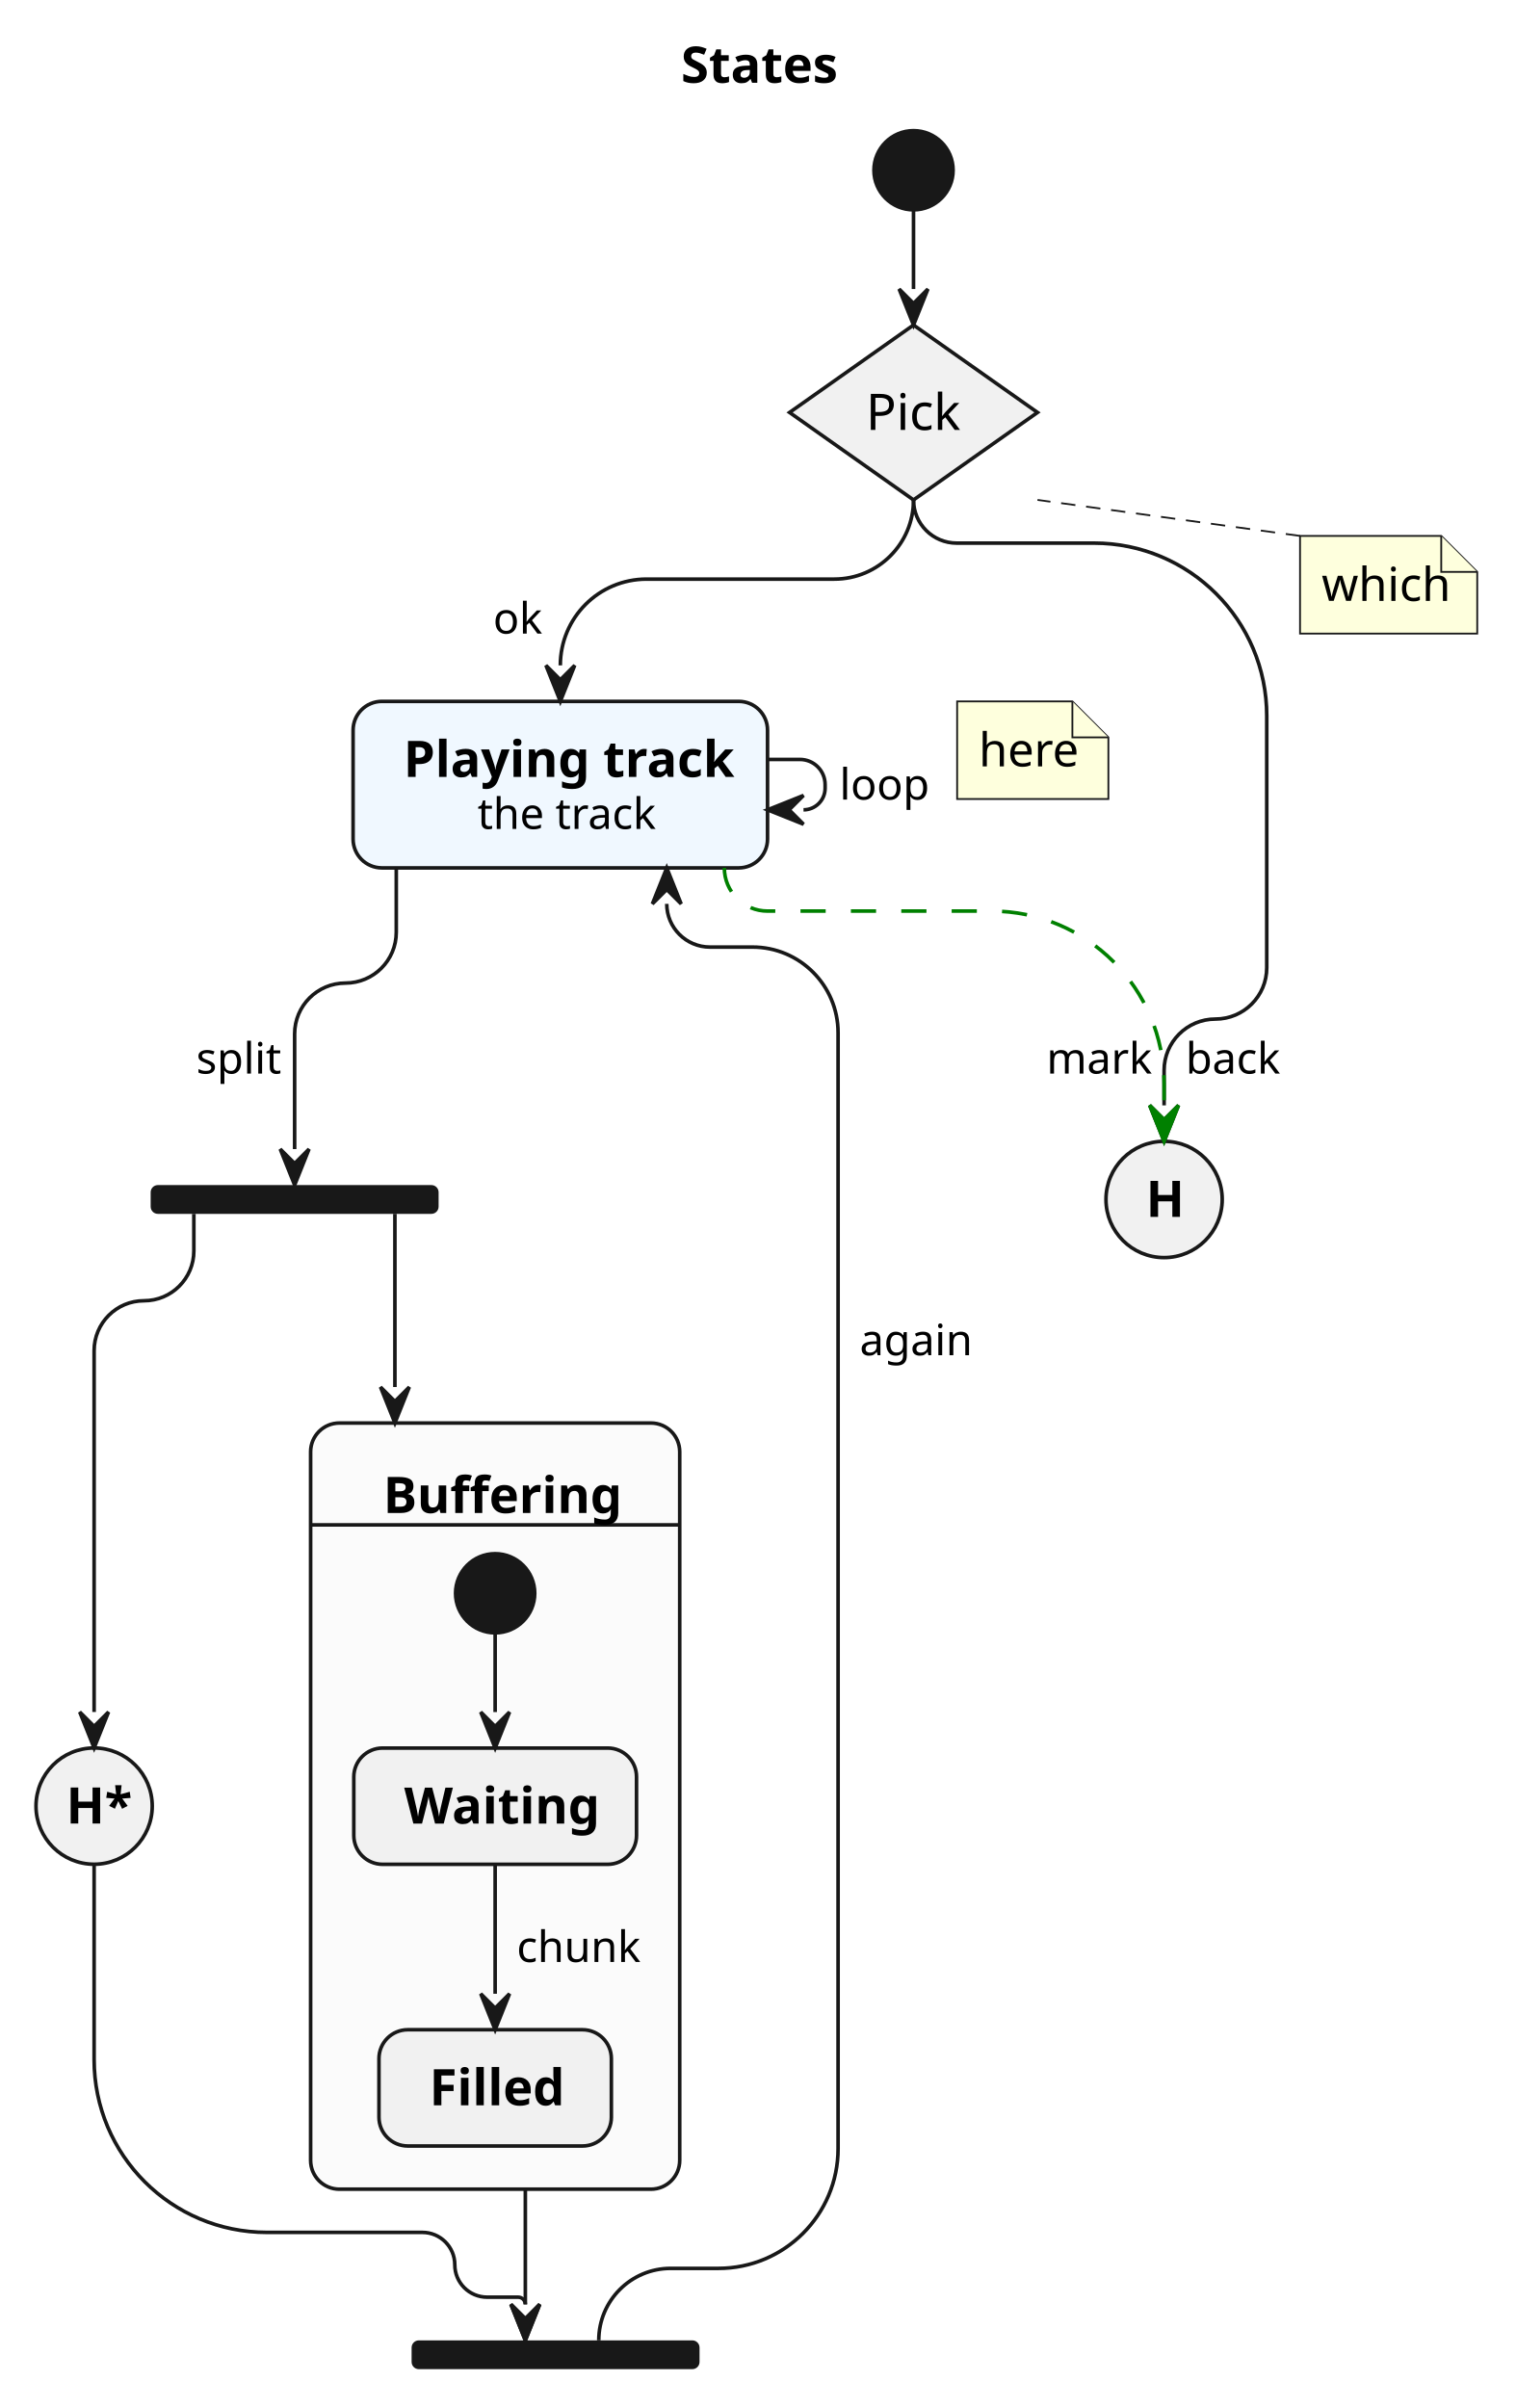
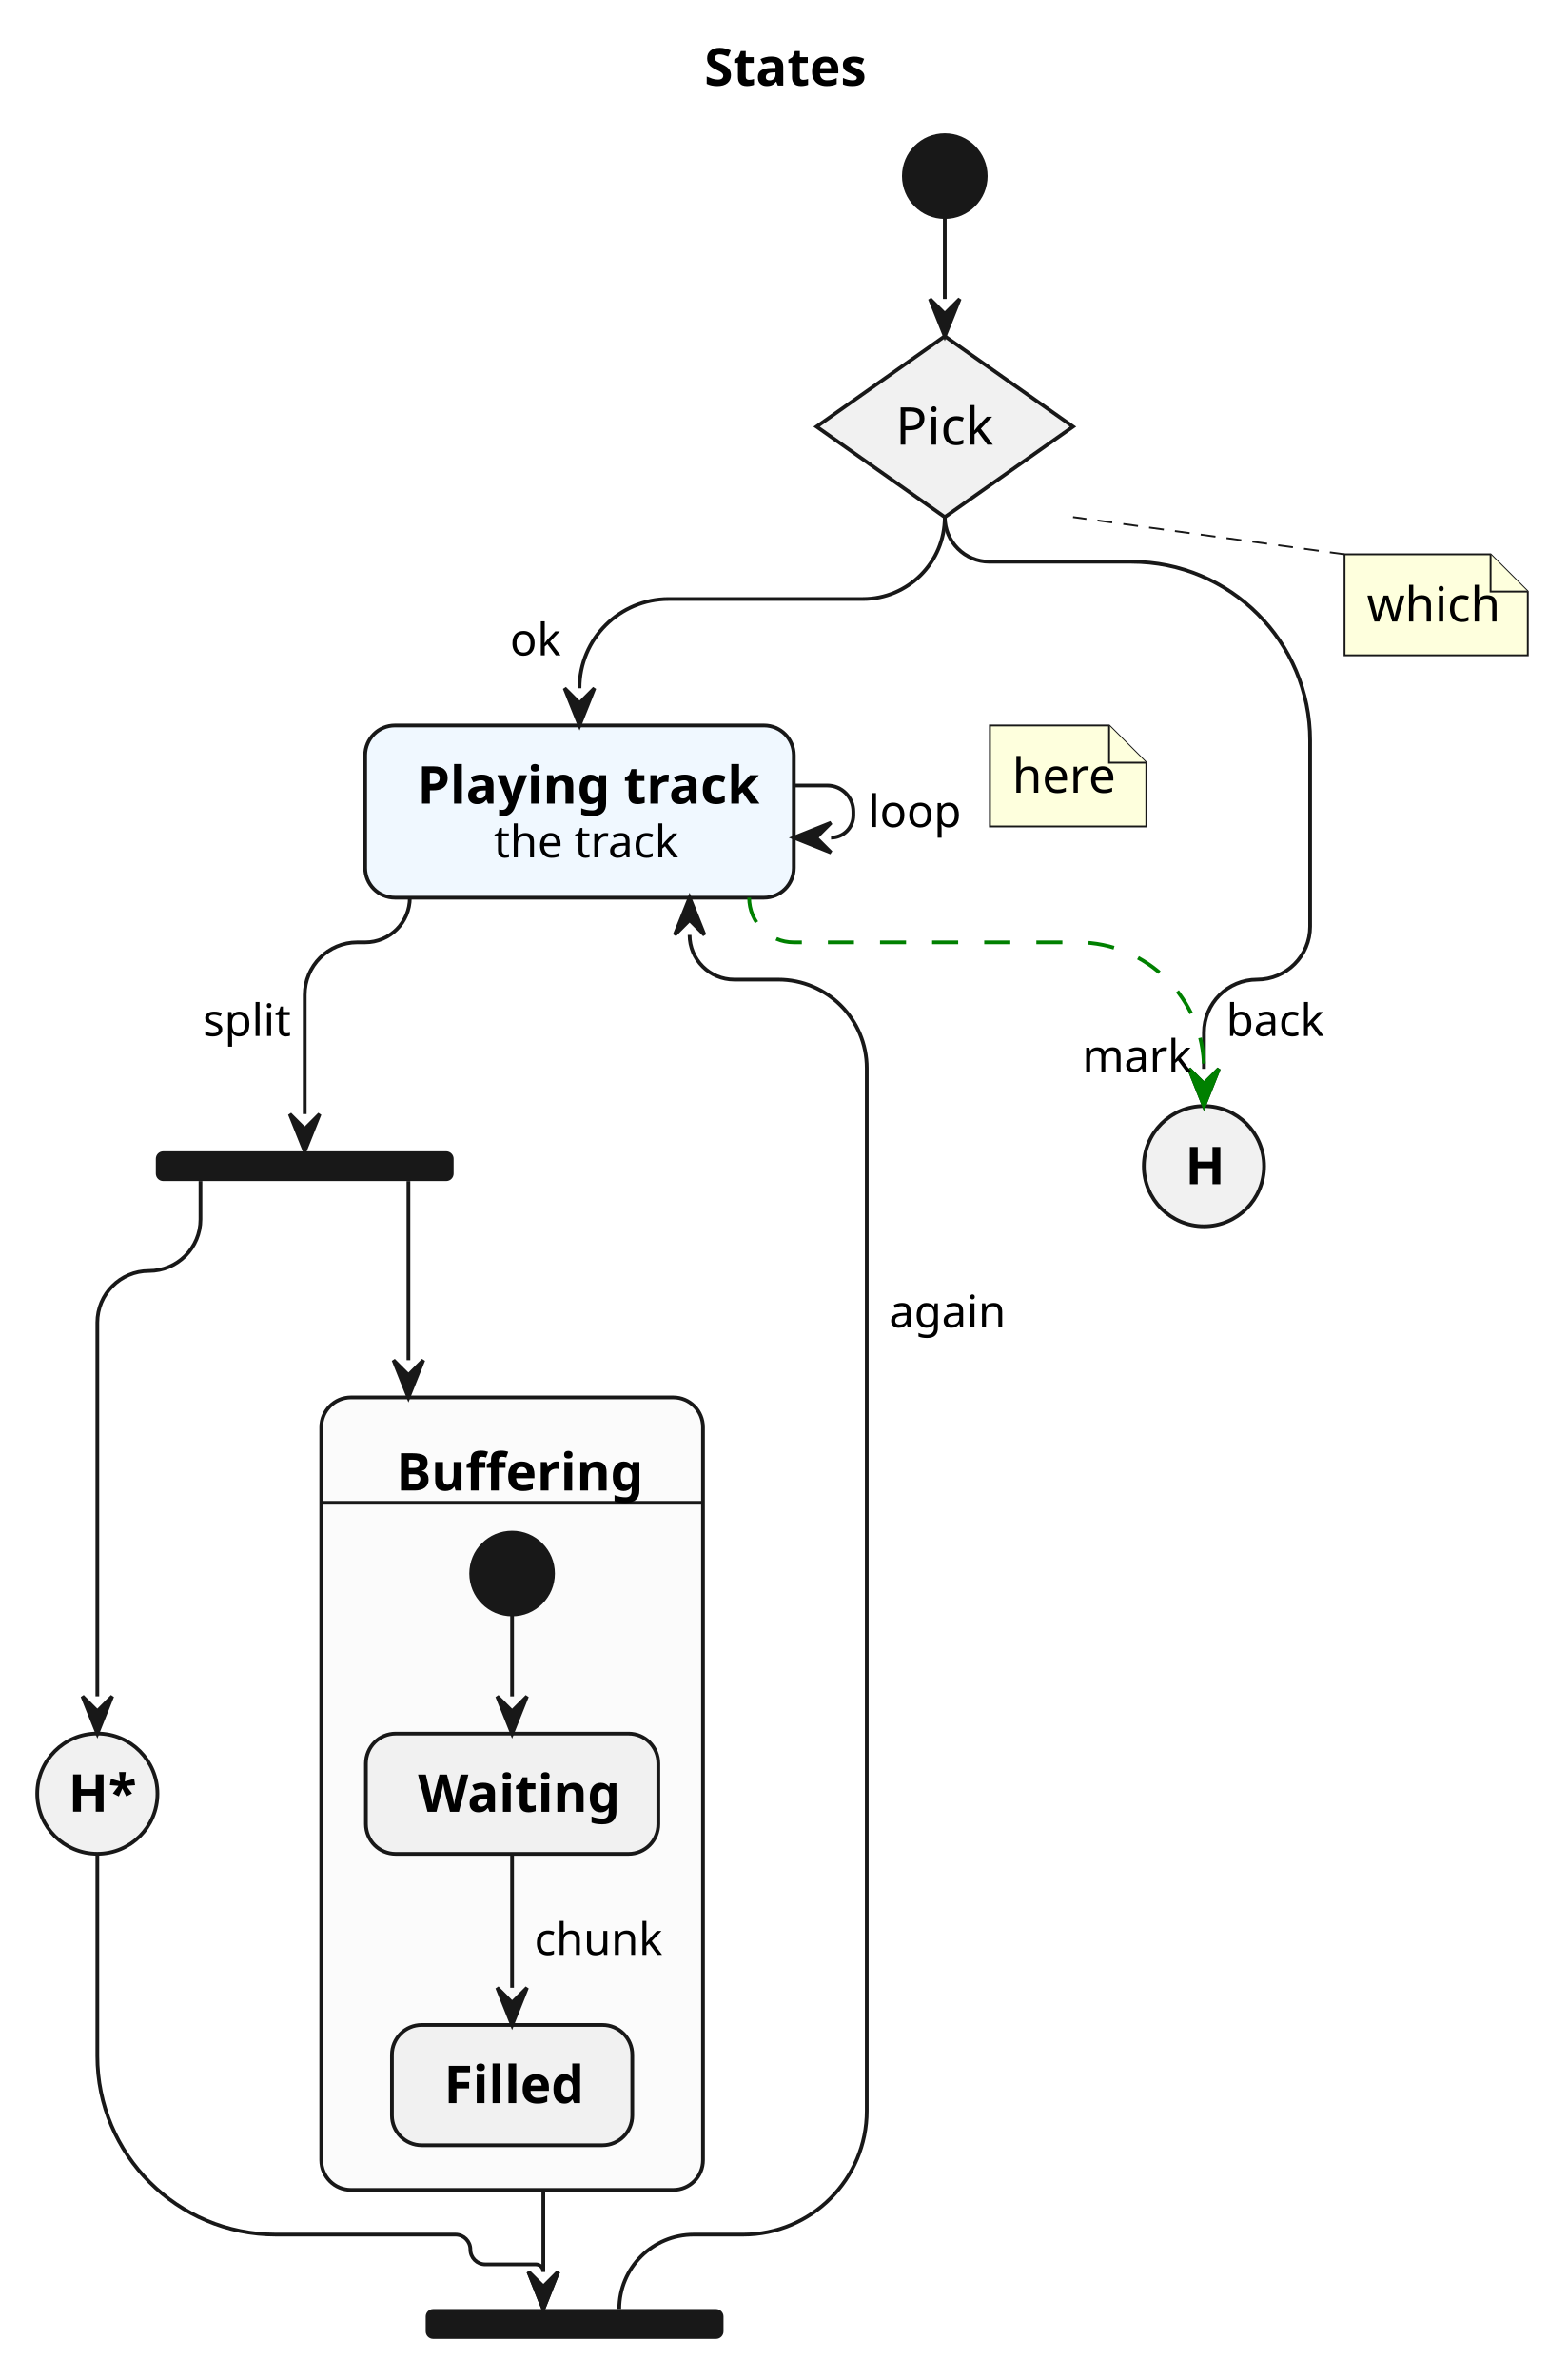
- <svg xmlns="http://www.w3.org/2000/svg" width="421" height="669" viewBox="0 0 421 669">
+ <svg xmlns="http://www.w3.org/2000/svg" width="421" height="639" viewBox="0 0 421 639">
  <g transform="translate(10,10)">
    <g>
      <rect x="88.1" y="184.86" width="115.15" height="46.26" rx="8" ry="8" fill="#F0F8FF" stroke="#181818" stroke-width="1" />
      <polygon points="243.81,80.3 278.26,104.59 243.81,128.89 209.37,104.59" fill="#F1F1F1" stroke="#181818" stroke-width="1" />
-       <ellipse cx="313.43" cy="323.24" rx="16.15" ry="16.15" fill="#F1F1F1" stroke="#181818" stroke-width="1" />
-       <ellipse cx="16.15" cy="491.78" rx="16.15" ry="16.15" fill="#F1F1F1" stroke="#181818" stroke-width="1" />
-       <rect x="31.86" y="319.24" width="80" height="8" rx="2" ry="2" fill="#181818" />
-       <rect x="104.36" y="640.21" width="80" height="8" rx="2" ry="2" fill="#181818" />
-       <rect x="76.3" y="385.35" width="102.55" height="212.86" rx="8" ry="8" fill="#FBFBFB" stroke="#181818" stroke-width="1" />
-       <line x1="76.3" y1="413.65" x2="178.85" y2="413.65" fill="none" stroke="#181818" stroke-width="1" />
-       <ellipse cx="127.57" cy="432.65" rx="11" ry="11" fill="#181818" stroke="#181818" stroke-width="1" />
-       <rect x="88.3" y="475.65" width="78.55" height="32.3" rx="8" ry="8" fill="#F1F1F1" stroke="#181818" stroke-width="1" />
-       <rect x="95.29" y="553.91" width="64.57" height="32.3" rx="8" ry="8" fill="#F1F1F1" stroke="#181818" stroke-width="1" />
+       <ellipse cx="313.43" cy="303.24" rx="16.15" ry="16.15" fill="#F1F1F1" stroke="#181818" stroke-width="1" />
+       <ellipse cx="16.15" cy="471.78" rx="16.15" ry="16.15" fill="#F1F1F1" stroke="#181818" stroke-width="1" />
+       <rect x="31.86" y="299.24" width="80" height="8" rx="2" ry="2" fill="#181818" />
+       <rect x="104.36" y="610.21" width="80" height="8" rx="2" ry="2" fill="#181818" />
+       <rect x="76.3" y="365.35" width="102.55" height="212.86" rx="8" ry="8" fill="#FBFBFB" stroke="#181818" stroke-width="1" />
+       <line x1="76.3" y1="393.65" x2="178.85" y2="393.65" fill="none" stroke="#181818" stroke-width="1" />
+       <ellipse cx="127.57" cy="412.65" rx="11" ry="11" fill="#181818" stroke="#181818" stroke-width="1" />
+       <rect x="88.3" y="455.65" width="78.55" height="32.3" rx="8" ry="8" fill="#F1F1F1" stroke="#181818" stroke-width="1" />
+       <rect x="95.29" y="533.91" width="64.57" height="32.3" rx="8" ry="8" fill="#F1F1F1" stroke="#181818" stroke-width="1" />
      <ellipse cx="243.81" cy="37.3" rx="11" ry="11" fill="#181818" stroke="#181818" stroke-width="1" />
    </g>
    <g id="lines">
      <polyline points="243.81,48.3 243.81,70.3" fill="none" stroke="#181818" stroke-width="1" />
      <path d="M243.81,128.89 L243.81,128.89 C243.81,141.04 233.96,150.89 221.81,150.89 L169.65,150.89 C156.41,150.89 145.68,161.62 145.68,174.86 L145.68,174.86" fill="none" stroke="#181818" stroke-width="1" />
-       <path d="M243.81,128.89 L243.81,128.89 C243.81,135.52 249.19,140.89 255.81,140.89 L293.95,140.89 C320.46,140.89 341.95,162.38 341.95,188.89 L341.95,258.86 C341.95,266.74 335.56,273.12 327.69,273.12 L327.69,273.12 C319.81,273.12 313.43,279.5 313.43,287.38 L313.43,297.09" fill="none" stroke="#181818" stroke-width="1" />
-       <path d="M100.1,231.12 L100.1,249 C100.1,256.8 93.78,263.12 85.98,263.12 L85.98,263.12 C78.18,263.12 71.86,269.44 71.86,277.24 L71.86,309.24" fill="none" stroke="#181818" stroke-width="1" />
-       <polyline points="99.72,327.24 99.72,375.35" fill="none" stroke="#181818" stroke-width="1" />
-       <path d="M43.86,327.24 L43.86,337.53 C43.86,345.18 37.66,351.38 30,351.38 L30,351.38 C22.35,351.38 16.15,357.59 16.15,365.24 L16.15,465.63" fill="none" stroke="#181818" stroke-width="1" />
-       <polyline points="135.96,598.21 135.96,630.21" fill="none" stroke="#181818" stroke-width="1" />
-       <path d="M16.15,507.93 L16.15,562.21 C16.15,588.72 37.64,610.21 64.15,610.21 L107.36,610.21 C112.33,610.21 116.36,614.24 116.36,619.21 L116.36,619.21 C116.36,624.18 120.38,628.21 125.36,628.21 L133.96,628.21 C135.07,628.21 135.96,629.1 135.96,630.21 L135.96,630.21" fill="none" stroke="#181818" stroke-width="1" />
-       <path d="M156.36,640.21 L156.36,640.21 C156.36,629.16 165.31,620.21 176.36,620.21 L189.6,620.21 C207.96,620.21 222.85,605.32 222.85,586.96 L222.85,276.92 C222.85,263.77 212.2,253.12 199.05,253.12 L187.25,253.12 C180.63,253.12 175.25,247.75 175.25,241.12 L175.25,241.12" fill="none" stroke="#181818" stroke-width="1" />
+       <path d="M243.81,128.89 L243.81,128.89 C243.81,135.52 249.19,140.89 255.81,140.89 L293.95,140.89 C320.46,140.89 341.95,162.38 341.95,188.89 L341.95,238.86 C341.95,246.74 335.56,253.12 327.69,253.12 L327.69,253.12 C319.81,253.12 313.43,259.5 313.43,267.38 L313.43,277.09" fill="none" stroke="#181818" stroke-width="1" />
+       <path d="M100.1,231.12 L100.1,231.12 C100.1,237.75 94.73,243.12 88.1,243.12 L85.98,243.12 C78.18,243.12 71.86,249.44 71.86,257.24 L71.86,289.24" fill="none" stroke="#181818" stroke-width="1" />
+       <polyline points="99.72,307.24 99.72,355.35" fill="none" stroke="#181818" stroke-width="1" />
+       <path d="M43.86,307.24 L43.86,317.53 C43.86,325.18 37.66,331.38 30,331.38 L30,331.38 C22.35,331.38 16.15,337.59 16.15,345.24 L16.15,445.63" fill="none" stroke="#181818" stroke-width="1" />
+       <polyline points="135.96,578.21 135.96,600.21" fill="none" stroke="#181818" stroke-width="1" />
+       <path d="M16.15,487.93 L16.15,542.21 C16.15,568.72 37.64,590.21 64.15,590.21 L112.36,590.21 C114.56,590.21 116.36,592 116.36,594.21 L116.36,594.21 C116.36,596.42 118.15,598.21 120.36,598.21 L133.96,598.21 C135.07,598.21 135.96,599.1 135.96,600.21 L135.96,600.21" fill="none" stroke="#181818" stroke-width="1" />
+       <path d="M156.36,610.21 L156.36,610.21 C156.36,599.16 165.31,590.21 176.36,590.21 L189.6,590.21 C207.96,590.21 222.85,575.32 222.85,556.96 L222.85,276.92 C222.85,263.77 212.2,253.12 199.05,253.12 L187.25,253.12 C180.63,253.12 175.25,247.75 175.25,241.12 L175.25,241.12" fill="none" stroke="#181818" stroke-width="1" />
      <path d="M203.25,200.99 L212.25,200.99 C216.12,200.99 219.25,204.12 219.25,207.99 L219.25,208.99 C219.25,212.3 216.57,214.99 213.25,214.99 L213.25,214.99" fill="none" stroke="#181818" stroke-width="1" />
-       <path d="M191.25,231.12 L191.25,231.12 C191.25,237.75 196.63,243.12 203.25,243.12 L265.43,243.12 C291.94,243.12 313.43,264.61 313.43,291.12 L313.43,297.09" fill="none" stroke="#008000" stroke-width="1" stroke-dasharray="7,7" />
-       <polyline points="127.57,443.65 127.57,465.65" fill="none" stroke="#181818" stroke-width="1" />
-       <polyline points="127.57,507.94 127.57,543.91" fill="none" stroke="#181818" stroke-width="1" />
+       <path d="M191.25,231.12 L191.25,231.12 C191.25,237.75 196.63,243.12 203.25,243.12 L279.46,243.12 C298.22,243.12 313.43,258.33 313.43,277.09 L313.43,277.09" fill="none" stroke="#008000" stroke-width="1" stroke-dasharray="7,7" />
+       <polyline points="127.57,423.65 127.57,445.65" fill="none" stroke="#181818" stroke-width="1" />
+       <polyline points="127.57,487.94 127.57,523.91" fill="none" stroke="#181818" stroke-width="1" />
      <polygon points="239.81,70.3 243.81,80.3 247.81,70.3 243.81,74.3" fill="#181818" stroke="#181818" stroke-width="1" />
      <polygon points="141.68,174.86 145.68,184.86 149.68,174.86 145.68,178.86" fill="#181818" stroke="#181818" stroke-width="1" />
-       <polygon points="309.43,297.09 313.43,307.09 317.43,297.09 313.43,301.09" fill="#181818" stroke="#181818" stroke-width="1" />
-       <polygon points="67.86,309.24 71.86,319.24 75.86,309.24 71.86,313.24" fill="#181818" stroke="#181818" stroke-width="1" />
-       <polygon points="95.72,375.35 99.72,385.35 103.72,375.35 99.72,379.35" fill="#181818" stroke="#181818" stroke-width="1" />
-       <polygon points="12.15,465.63 16.15,475.63 20.15,465.63 16.15,469.63" fill="#181818" stroke="#181818" stroke-width="1" />
-       <polygon points="131.96,630.21 135.96,640.21 139.96,630.21 135.96,634.21" fill="#181818" stroke="#181818" stroke-width="1" />
-       <polygon points="131.96,630.21 135.96,640.21 139.96,630.21 135.96,634.21" fill="#181818" stroke="#181818" stroke-width="1" />
+       <polygon points="309.43,277.09 313.43,287.09 317.43,277.09 313.43,281.09" fill="#181818" stroke="#181818" stroke-width="1" />
+       <polygon points="67.86,289.24 71.86,299.24 75.86,289.24 71.86,293.24" fill="#181818" stroke="#181818" stroke-width="1" />
+       <polygon points="95.72,355.35 99.72,365.35 103.72,355.35 99.72,359.35" fill="#181818" stroke="#181818" stroke-width="1" />
+       <polygon points="12.15,445.63 16.15,455.63 20.15,445.63 16.15,449.63" fill="#181818" stroke="#181818" stroke-width="1" />
+       <polygon points="131.96,600.21 135.96,610.21 139.96,600.21 135.96,604.21" fill="#181818" stroke="#181818" stroke-width="1" />
+       <polygon points="131.96,600.21 135.96,610.21 139.96,600.21 135.96,604.21" fill="#181818" stroke="#181818" stroke-width="1" />
      <polygon points="179.25,241.12 175.25,231.12 171.25,241.12 175.25,237.12" fill="#181818" stroke="#181818" stroke-width="1" />
      <polygon points="213.25,210.99 203.25,214.99 213.25,218.99 209.25,214.99" fill="#181818" stroke="#181818" stroke-width="1" />
-       <polygon points="309.43,297.09 313.43,307.09 317.43,297.09 313.43,301.09" fill="#008000" stroke="#008000" stroke-width="1" />
-       <polygon points="123.57,465.65 127.57,475.65 131.57,465.65 127.57,469.65" fill="#181818" stroke="#181818" stroke-width="1" />
-       <polygon points="123.57,543.91 127.57,553.91 131.57,543.91 127.57,547.91" fill="#181818" stroke="#181818" stroke-width="1" />
+       <polygon points="309.43,277.09 313.43,287.09 317.43,277.09 313.43,281.09" fill="#008000" stroke="#008000" stroke-width="1" />
+       <polygon points="123.57,445.65 127.57,455.65 131.57,445.65 127.57,449.65" fill="#181818" stroke="#181818" stroke-width="1" />
+       <polygon points="123.57,523.91 127.57,533.91 131.57,523.91 127.57,527.91" fill="#181818" stroke="#181818" stroke-width="1" />
    </g>
    <g>
      <path d="M255.93,184.86 L255.93,211.99 L297.95,211.99 L297.95,194.86 L287.95,184.86 Z" fill="#FEFFDD" stroke="#181818" stroke-width="0.5" />
      <path d="M287.95,184.86 L287.95,194.86 L297.95,194.86" fill="#FEFFDD" stroke="#181818" stroke-width="0.5" />
      <line x1="351.2" y1="138.89" x2="278.26" y2="128.89" fill="none" stroke="#181818" stroke-width="0.5" stroke-dasharray="4,3" />
      <path d="M351.2,138.89 L351.2,166.02 L400.43,166.02 L400.43,148.89 L390.43,138.89 Z" fill="#FEFFDD" stroke="#181818" stroke-width="0.5" />
      <path d="M390.43,138.89 L390.43,148.89 L400.43,148.89" fill="#FEFFDD" stroke="#181818" stroke-width="0.5" />
      <text font-family="sans-serif" xml:space="preserve">
        <tspan x="102.1" y="205.85" font-size="14" fill="#000000" font-weight="bold" textLength="87.15" lengthAdjust="spacing">Playing track</tspan>
      </text>
      <text font-family="sans-serif" xml:space="preserve">
        <tspan x="122.67" y="220.29" font-size="12" fill="#000000" textLength="46.02" lengthAdjust="spacing">the track</tspan>
      </text>
      <text font-family="sans-serif" xml:space="preserve">
        <tspan x="230.59" y="109.44" font-size="14" fill="#000000" textLength="26.45" lengthAdjust="spacing">Pick</tspan>
      </text>
      <text font-family="sans-serif" xml:space="preserve">
-         <tspan x="308.38" y="328.08" font-size="14" fill="#000000" font-weight="bold" textLength="10.11" lengthAdjust="spacing">H</tspan>
+         <tspan x="308.38" y="308.08" font-size="14" fill="#000000" font-weight="bold" textLength="10.11" lengthAdjust="spacing">H</tspan>
      </text>
      <text font-family="sans-serif" xml:space="preserve">
-         <tspan x="8.37" y="496.62" font-size="14" fill="#000000" font-weight="bold" textLength="15.55" lengthAdjust="spacing">H*</tspan>
+         <tspan x="8.37" y="476.62" font-size="14" fill="#000000" font-weight="bold" textLength="15.55" lengthAdjust="spacing">H*</tspan>
      </text>
      <text font-family="sans-serif" xml:space="preserve">
-         <tspan x="96.46" y="410.34" font-size="14" fill="#000000" font-weight="bold" textLength="62.22" lengthAdjust="spacing">Buffering</tspan>
+         <tspan x="96.46" y="390.34" font-size="14" fill="#000000" font-weight="bold" textLength="62.22" lengthAdjust="spacing">Buffering</tspan>
      </text>
      <text font-family="sans-serif" xml:space="preserve">
-         <tspan x="102.3" y="496.64" font-size="14" fill="#000000" font-weight="bold" textLength="50.55" lengthAdjust="spacing">Waiting</tspan>
+         <tspan x="102.3" y="476.64" font-size="14" fill="#000000" font-weight="bold" textLength="50.55" lengthAdjust="spacing">Waiting</tspan>
      </text>
      <text font-family="sans-serif" xml:space="preserve">
-         <tspan x="109.29" y="574.9" font-size="14" fill="#000000" font-weight="bold" textLength="36.57" lengthAdjust="spacing">Filled</tspan>
+         <tspan x="109.29" y="554.9" font-size="14" fill="#000000" font-weight="bold" textLength="36.57" lengthAdjust="spacing">Filled</tspan>
      </text>
      <text font-family="sans-serif" xml:space="preserve">
-         <tspan x="133.57" y="535.08" font-size="12" fill="#000000" textLength="32.02" lengthAdjust="spacing">chunk</tspan>
+         <tspan x="133.57" y="515.08" font-size="12" fill="#000000" textLength="32.02" lengthAdjust="spacing">chunk</tspan>
      </text>
      <text font-family="sans-serif" xml:space="preserve">
        <tspan x="127.01" y="166.02" font-size="12" fill="#000000" textLength="12.67" lengthAdjust="spacing">ok</tspan>
      </text>
      <text font-family="sans-serif" xml:space="preserve">
-         <tspan x="319.43" y="288.26" font-size="12" fill="#000000" textLength="25.34" lengthAdjust="spacing">back</tspan>
+         <tspan x="319.43" y="268.26" font-size="12" fill="#000000" textLength="25.34" lengthAdjust="spacing">back</tspan>
      </text>
      <text font-family="sans-serif" xml:space="preserve">
-         <tspan x="44.52" y="288.26" font-size="12" fill="#000000" textLength="21.34" lengthAdjust="spacing">split</tspan>
+         <tspan x="44.52" y="268.26" font-size="12" fill="#000000" textLength="21.34" lengthAdjust="spacing">split</tspan>
      </text>
      <text font-family="sans-serif" xml:space="preserve">
-         <tspan x="228.85" y="366.52" font-size="12" fill="#000000" textLength="29.35" lengthAdjust="spacing">again</tspan>
+         <tspan x="228.85" y="346.52" font-size="12" fill="#000000" textLength="29.35" lengthAdjust="spacing">again</tspan>
      </text>
      <text font-family="sans-serif" xml:space="preserve">
        <tspan x="223.25" y="212.14" font-size="12" fill="#000000" textLength="22.68" lengthAdjust="spacing">loop</tspan>
      </text>
      <text font-family="sans-serif" xml:space="preserve">
-         <tspan x="280.77" y="288.26" font-size="12" fill="#000000" textLength="26.66" lengthAdjust="spacing">mark</tspan>
+         <tspan x="280.77" y="277.86" font-size="12" fill="#000000" textLength="26.66" lengthAdjust="spacing">mark</tspan>
      </text>
      <text font-family="sans-serif" xml:space="preserve">
        <tspan x="261.93" y="202.92" font-size="13" fill="#000000" textLength="26.01" lengthAdjust="spacing">here</tspan>
      </text>
      <text font-family="sans-serif" xml:space="preserve">
        <tspan x="357.2" y="156.95" font-size="13" fill="#000000" textLength="33.23" lengthAdjust="spacing">which</tspan>
      </text>
      <text font-family="sans-serif" xml:space="preserve">
        <tspan x="179.21" y="12.99" font-size="14" fill="#000000" font-weight="bold" textLength="42.01" lengthAdjust="spacing">States</tspan>
      </text>
    </g>
  </g>
</svg>
